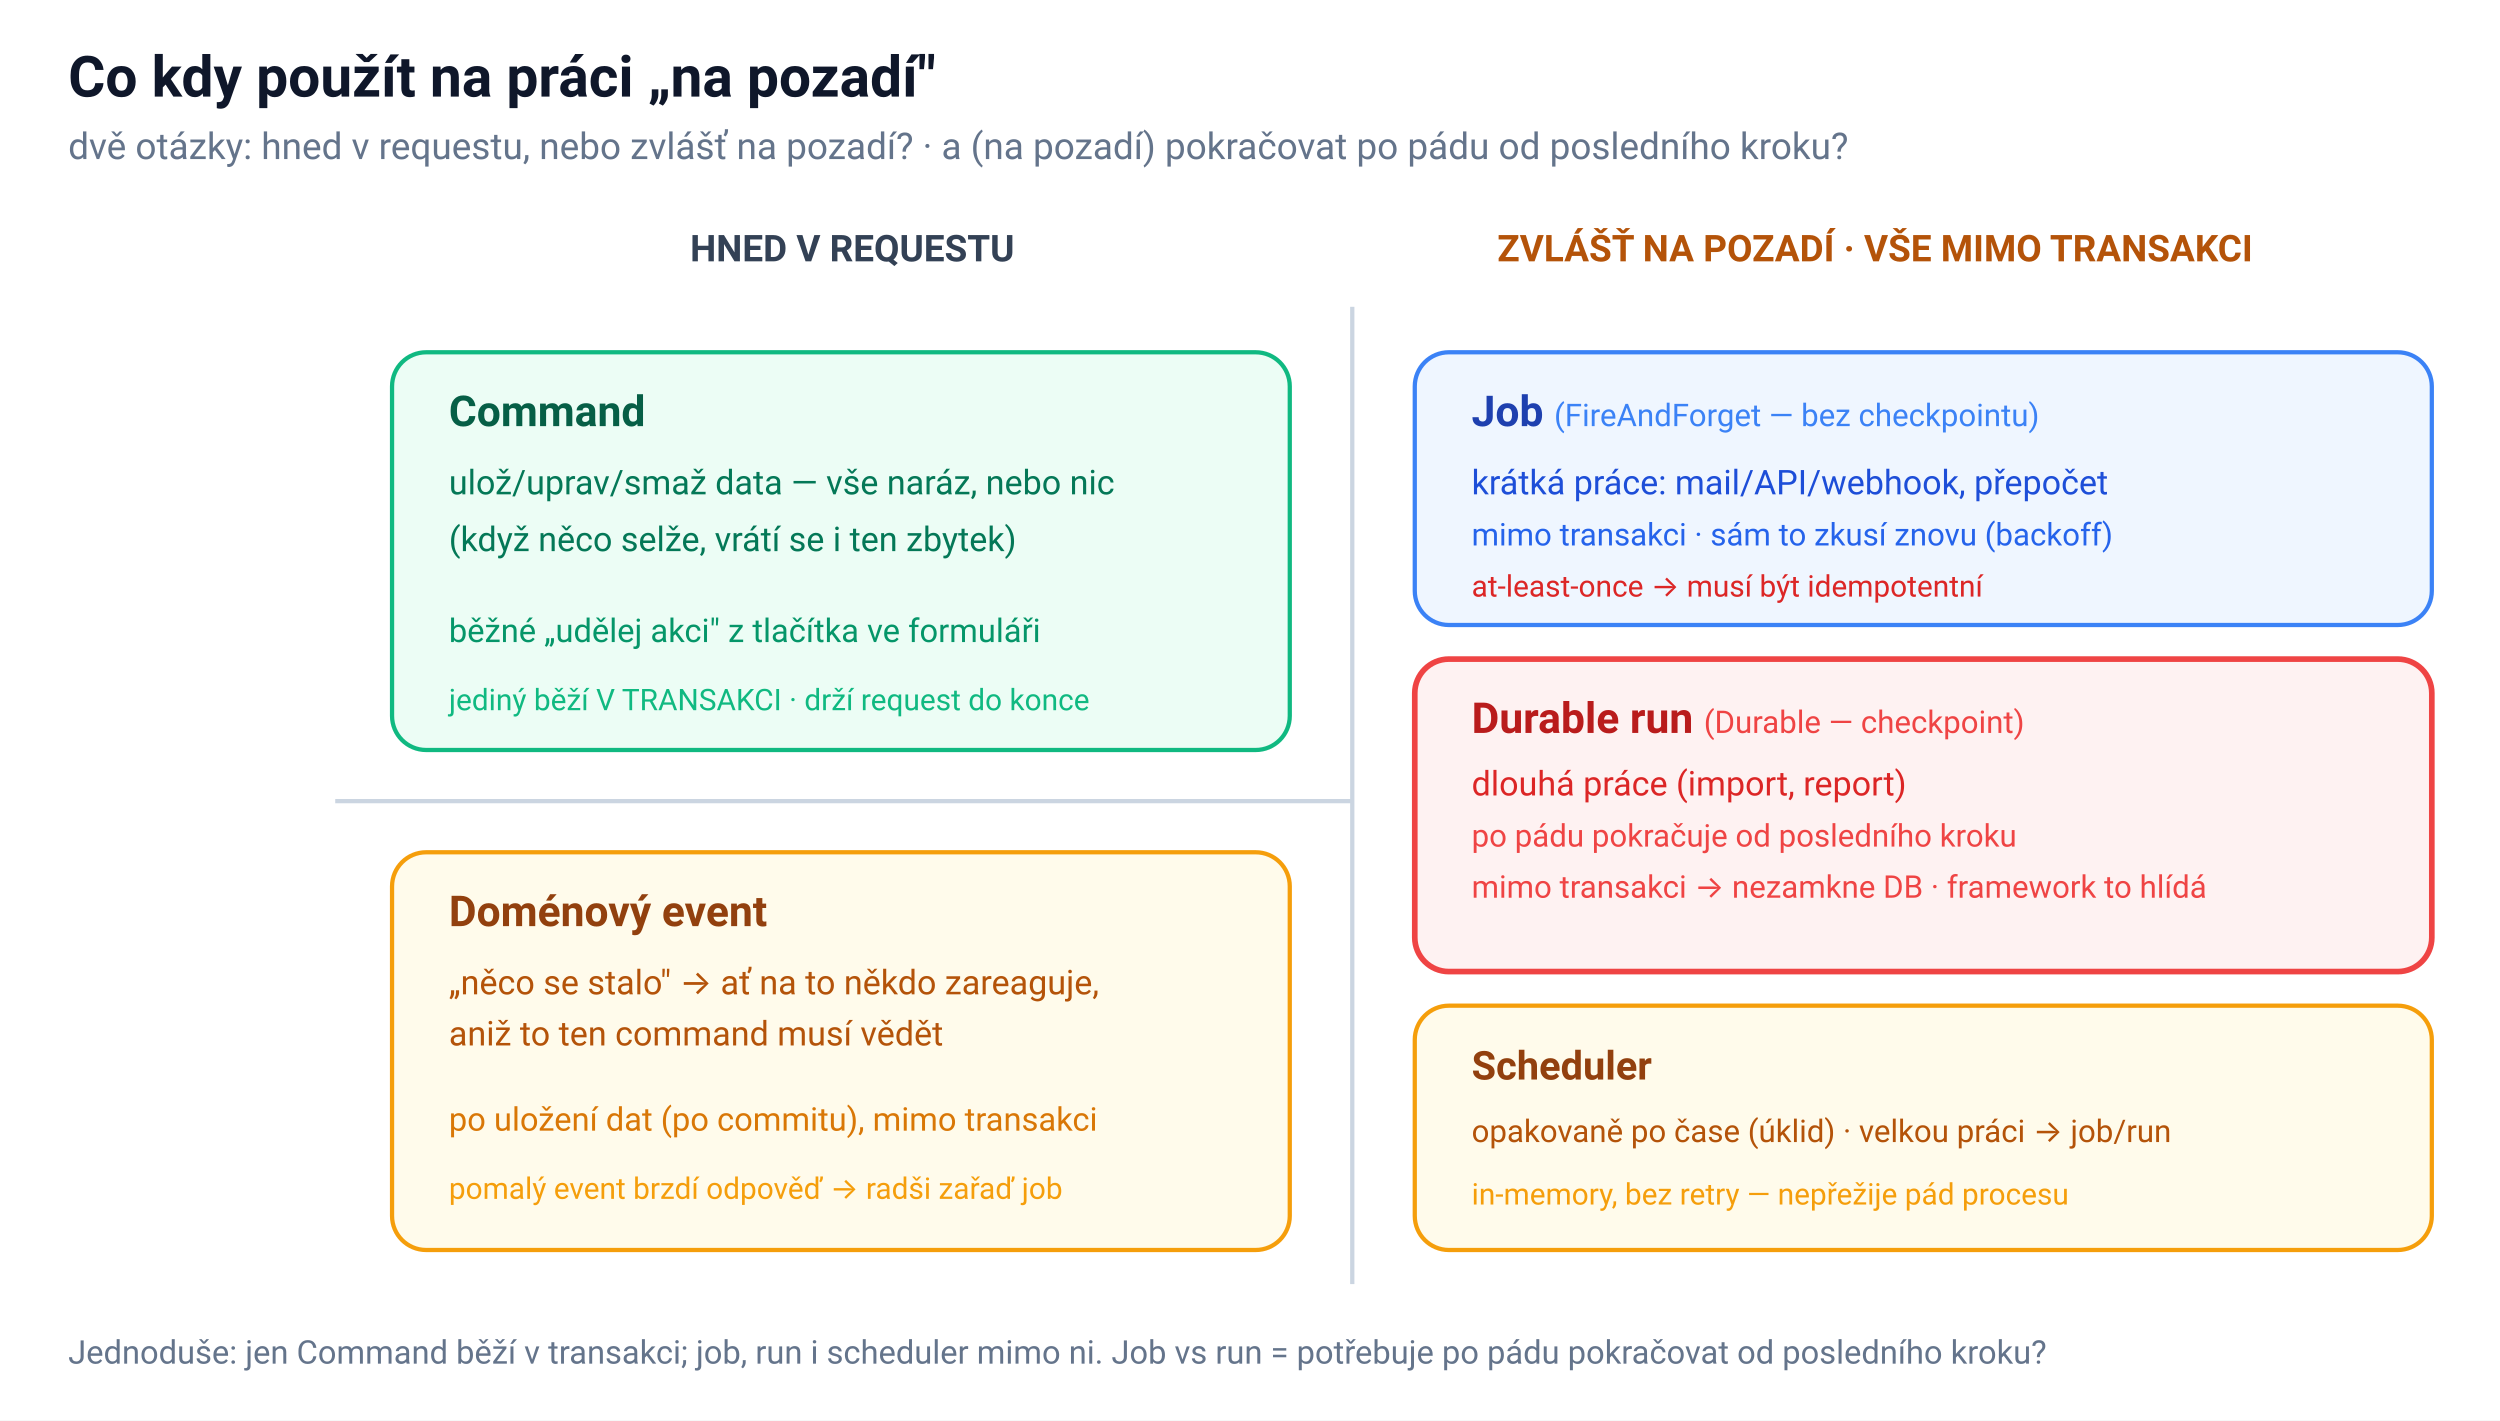
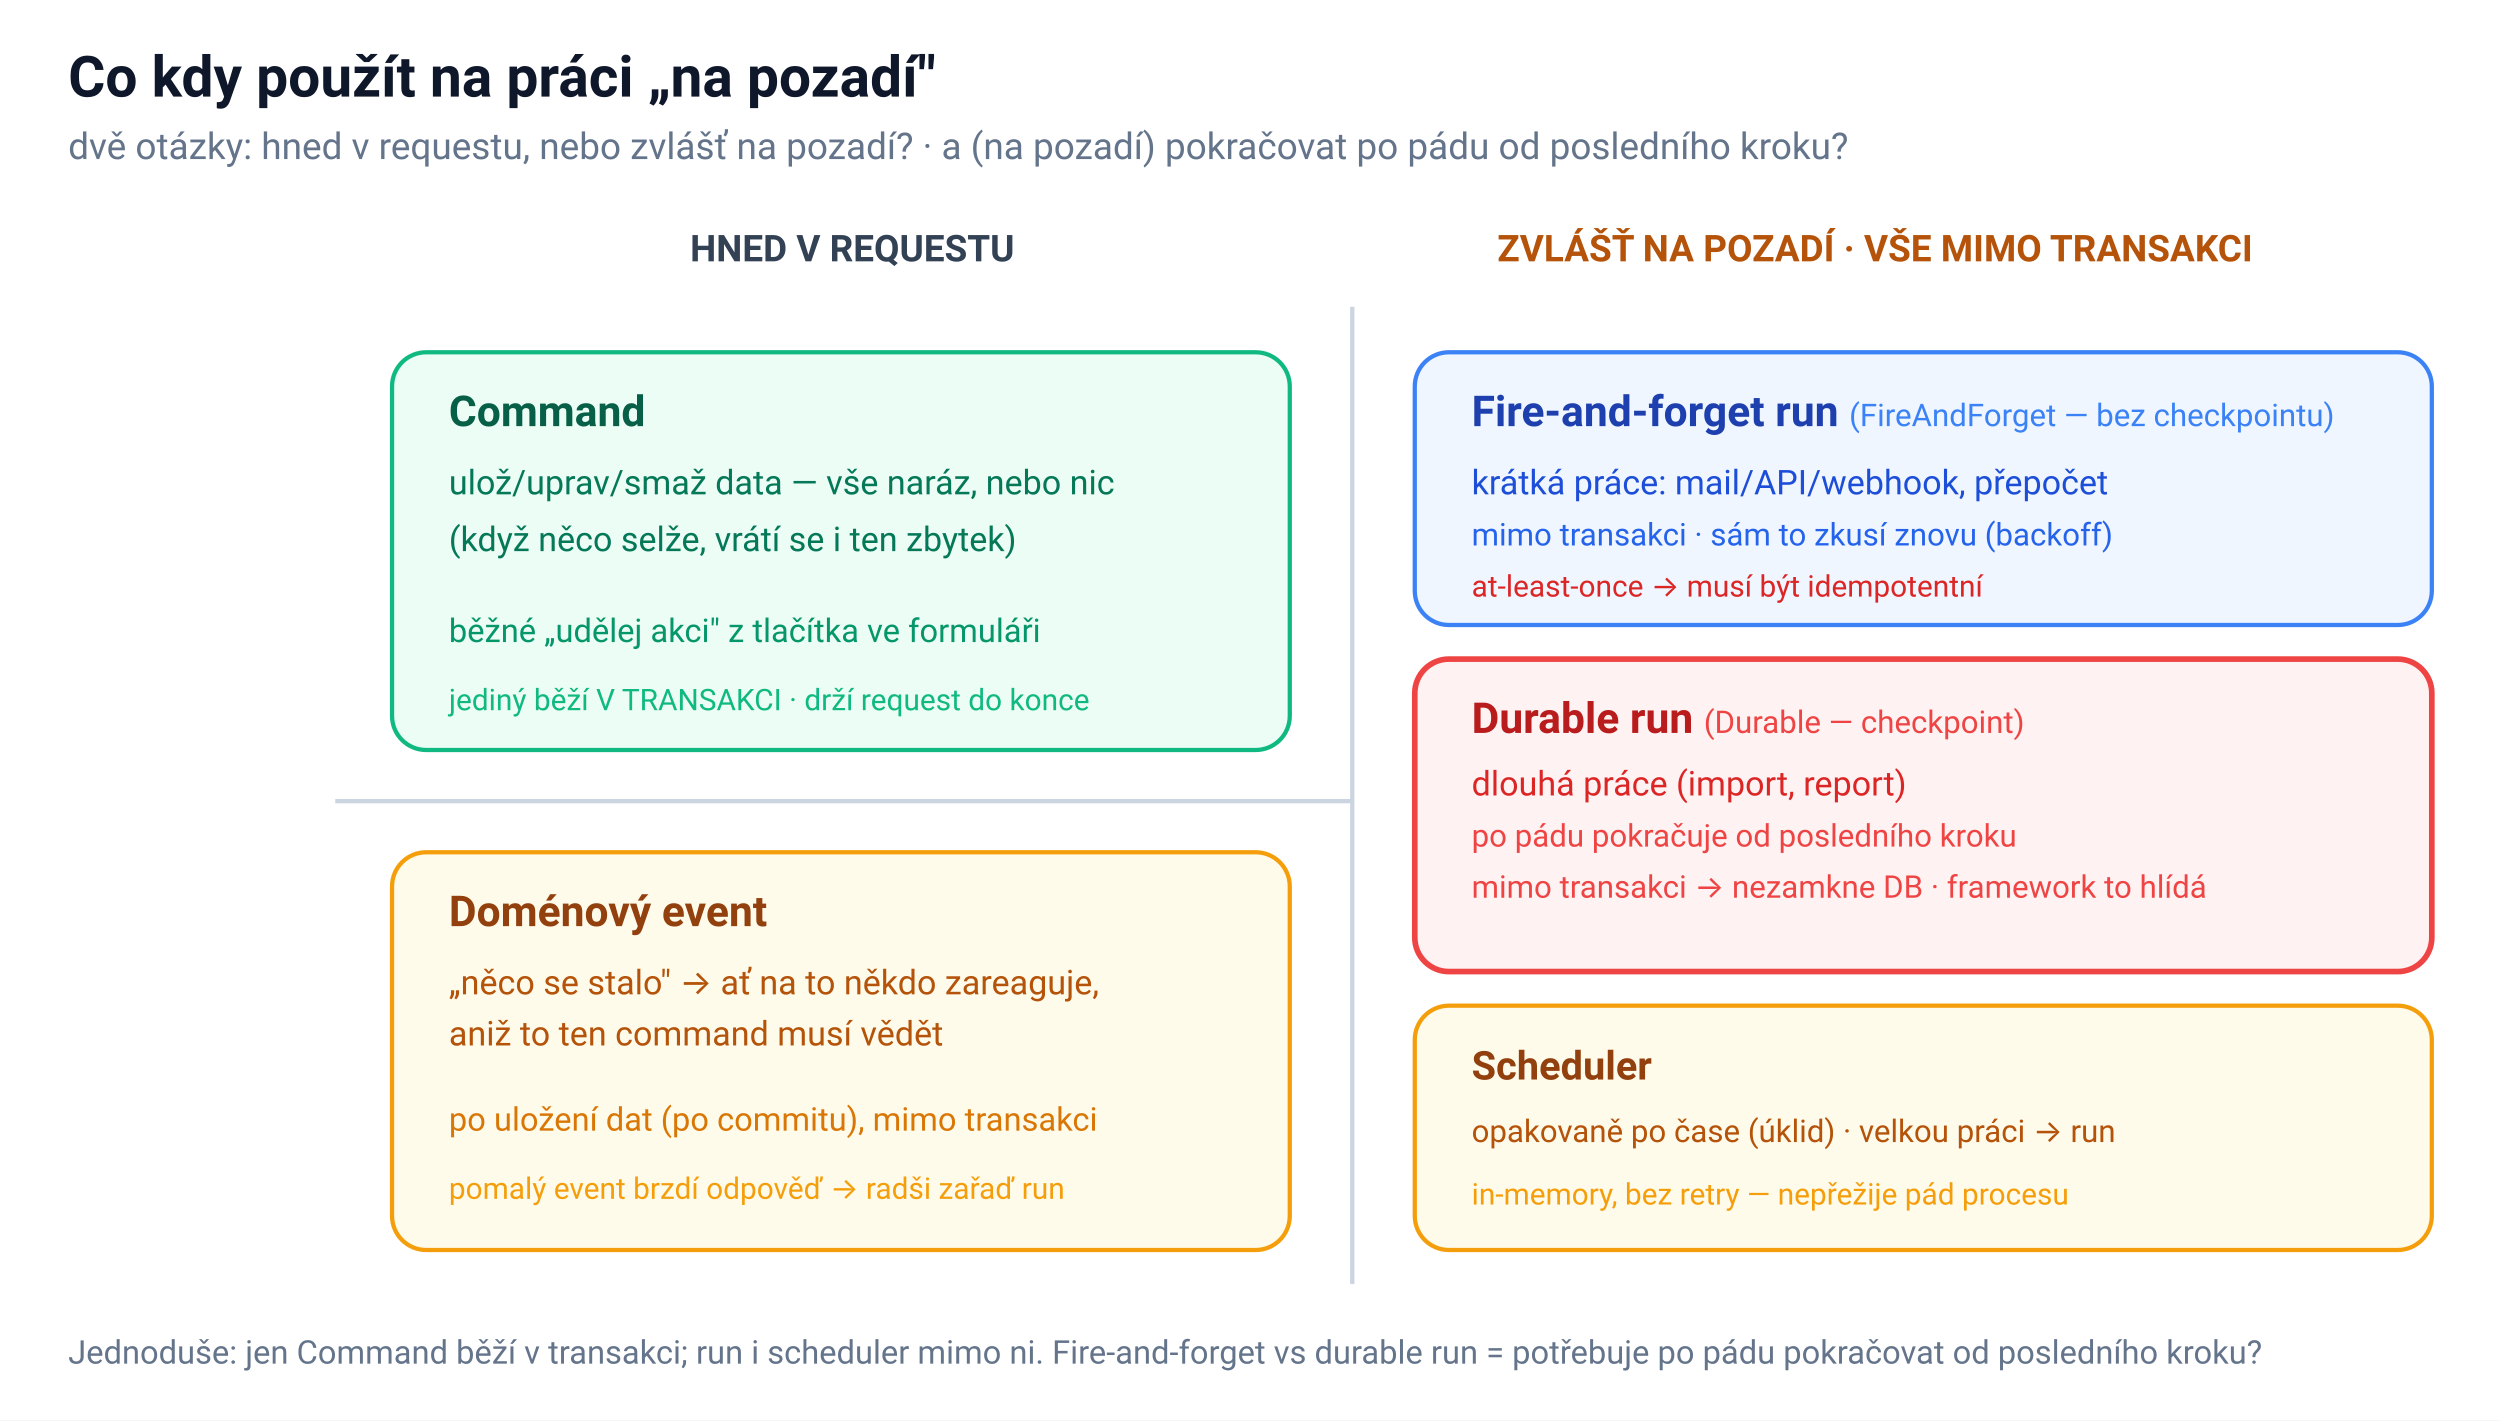
<svg xmlns="http://www.w3.org/2000/svg" viewBox="0 0 880 500" font-family="-apple-system, Segoe UI, Roboto, sans-serif">
  <rect width="880" height="500" fill="#ffffff" />
  <text x="24" y="34" font-size="20" font-weight="700" fill="#0f172a">Co kdy použít na práci „na pozadí"</text>
  <text x="24" y="56" font-size="13" fill="#64748b">dvě otázky: hned v requestu, nebo zvlášť na pozadí? · a (na pozadí) pokračovat po pádu od posledního kroku?</text>
  <text x="300" y="92" font-size="13" font-weight="700" fill="#334155" text-anchor="middle">HNED V REQUESTU</text>
  <text x="660" y="92" font-size="13" font-weight="700" fill="#b45309" text-anchor="middle">ZVLÁŠŤ NA POZADÍ · VŠE MIMO TRANSAKCI</text>
  <line x1="476" y1="108" x2="476" y2="452" stroke="#cbd5e1" stroke-width="1.5" />
  <line x1="118" y1="282" x2="476" y2="282" stroke="#cbd5e1" stroke-width="1.5" />
  <rect x="138" y="124" width="316" height="140" rx="12" fill="#ecfdf5" stroke="#10b981" stroke-width="1.5" />
  <text x="158" y="150" font-size="15" font-weight="700" fill="#065f46">Command</text>
  <text x="158" y="174" font-size="12" fill="#047857">ulož/uprav/smaž data — vše naráz, nebo nic</text>
  <text x="158" y="194" font-size="12" fill="#047857">(když něco selže, vrátí se i ten zbytek)</text>
  <text x="158" y="226" font-size="11.5" fill="#059669">běžné „udělej akci" z tlačítka ve formuláři</text>
  <text x="158" y="250" font-size="10.5" fill="#10b981">jediný běží V TRANSAKCI · drží request do konce</text>
  <rect x="138" y="300" width="316" height="140" rx="12" fill="#fffbeb" stroke="#f59e0b" stroke-width="1.5" />
  <text x="158" y="326" font-size="15" font-weight="700" fill="#92400e">Doménový event</text>
  <text x="158" y="350" font-size="12" fill="#b45309">„něco se stalo" → ať na to někdo zareaguje,</text>
  <text x="158" y="368" font-size="12" fill="#b45309">aniž to ten command musí vědět</text>
  <text x="158" y="398" font-size="11.5" fill="#d97706">po uložení dat (po commitu), mimo transakci</text>
-   <text x="158" y="422" font-size="10.5" fill="#f59e0b">pomalý event brzdí odpověď → radši zařaď job</text>
+   <text x="158" y="422" font-size="10.5" fill="#f59e0b">pomalý event brzdí odpověď → radši zařaď run</text>
  <rect x="498" y="124" width="358" height="96" rx="12" fill="#eff6ff" stroke="#3b82f6" stroke-width="1.5" />
-   <text x="518" y="150" font-size="15" font-weight="700" fill="#1e40af">Job <tspan font-size="11" font-weight="400" fill="#3b82f6">(FireAndForget — bez checkpointu)</tspan>
+   <text x="518" y="150" font-size="15" font-weight="700" fill="#1e40af">Fire-and-forget run <tspan font-size="11" font-weight="400" fill="#3b82f6">(FireAndForget — bez checkpointu)</tspan>
  </text>
  <text x="518" y="174" font-size="12" fill="#1d4ed8">krátká práce: mail/API/webhook, přepočet</text>
  <text x="518" y="192" font-size="11" fill="#2563eb">mimo transakci · sám to zkusí znovu (backoff)</text>
  <text x="518" y="210" font-size="10.5" fill="#dc2626">at-least-once → musí být idempotentní</text>
  <rect x="498" y="232" width="358" height="110" rx="12" fill="#fef2f2" stroke="#ef4444" stroke-width="2" />
  <text x="518" y="258" font-size="15" font-weight="700" fill="#b91c1c">Durable run <tspan font-size="11" font-weight="400" fill="#ef4444">(Durable — checkpoint)</tspan>
  </text>
  <text x="518" y="280" font-size="12" fill="#dc2626">dlouhá práce (import, report)</text>
  <text x="518" y="298" font-size="11" fill="#ef4444">po pádu pokračuje od posledního kroku</text>
  <text x="518" y="316" font-size="11" fill="#ef4444">mimo transakci → nezamkne DB · framework to hlídá</text>
  <rect x="498" y="354" width="358" height="86" rx="12" fill="#fffbeb" stroke="#f59e0b" stroke-width="1.5" />
  <text x="518" y="380" font-size="14" font-weight="700" fill="#92400e">Scheduler</text>
-   <text x="518" y="402" font-size="11" fill="#b45309">opakovaně po čase (úklid) · velkou práci → job/run</text>
+   <text x="518" y="402" font-size="11" fill="#b45309">opakovaně po čase (úklid) · velkou práci → run</text>
  <text x="518" y="424" font-size="10.5" fill="#f59e0b">in-memory, bez retry — nepřežije pád procesu</text>
-   <text x="24" y="480" font-size="11.5" fill="#64748b">Jednoduše: jen Command běží v transakci; job, run i scheduler mimo ni. Job vs run = potřebuje po pádu pokračovat od posledního kroku?</text>
+   <text x="24" y="480" font-size="11.5" fill="#64748b">Jednoduše: jen Command běží v transakci; run i scheduler mimo ni. Fire-and-forget vs durable run = potřebuje po pádu pokračovat od posledního kroku?</text>
</svg>
